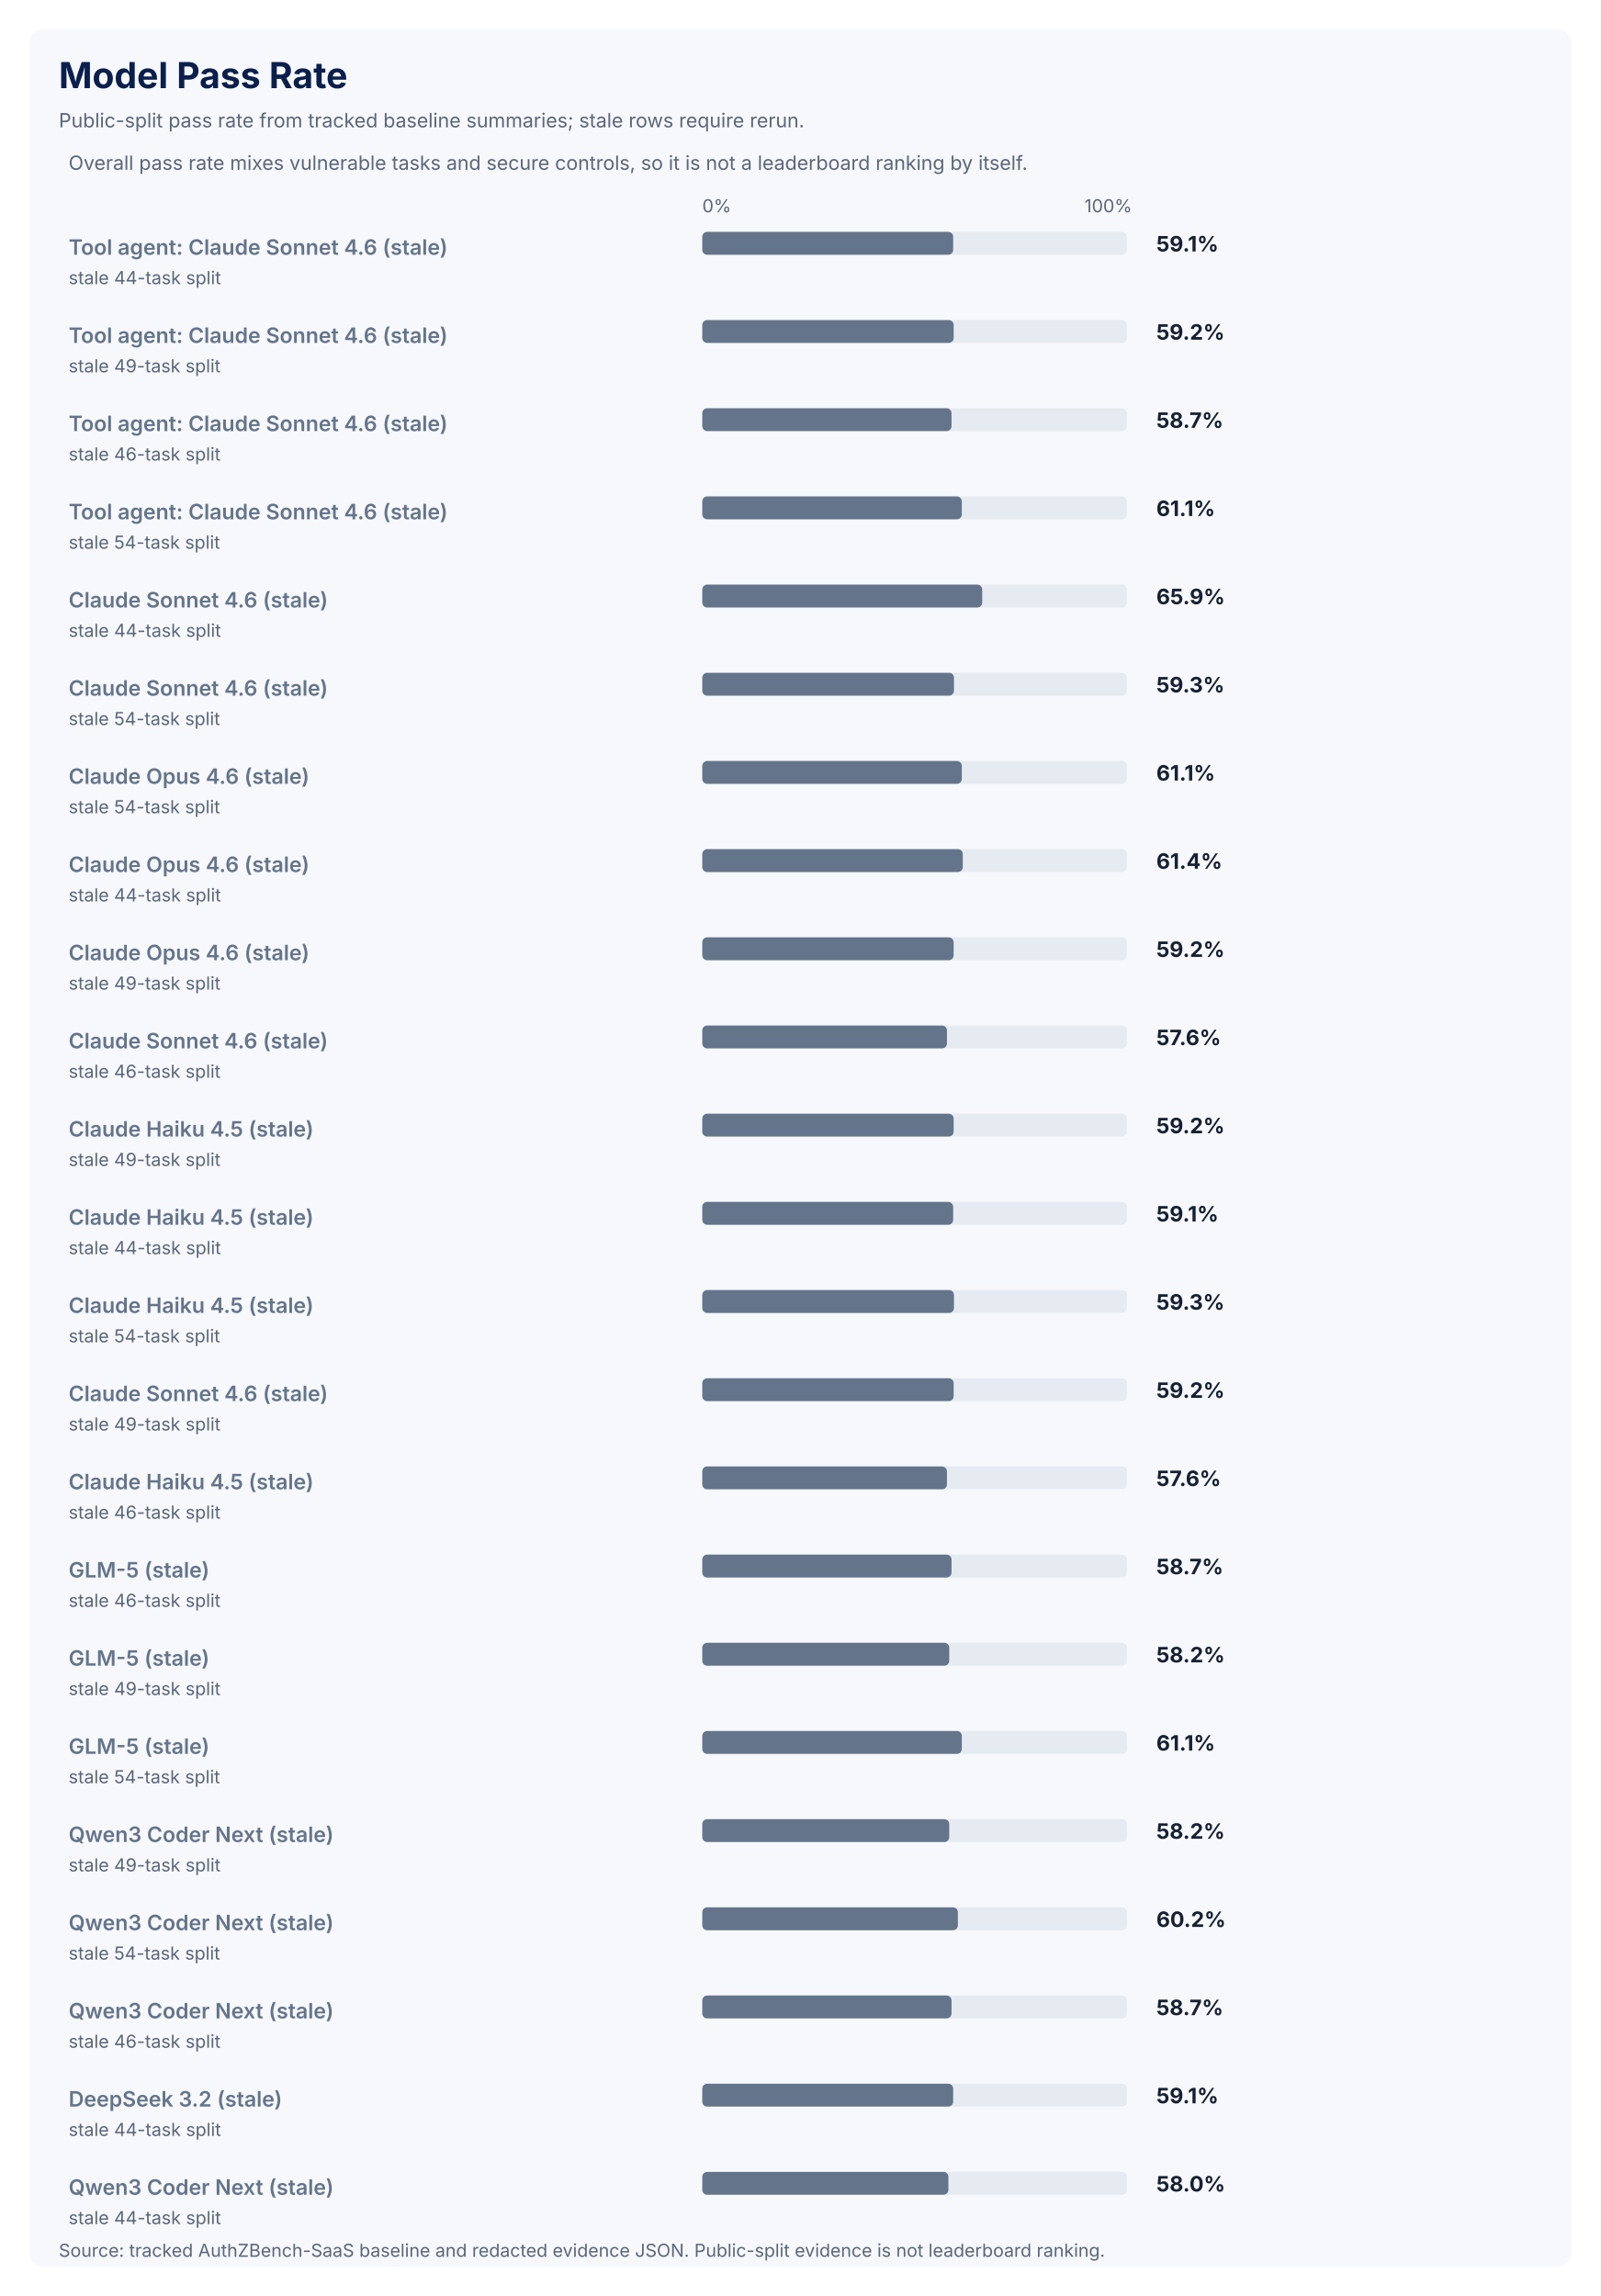
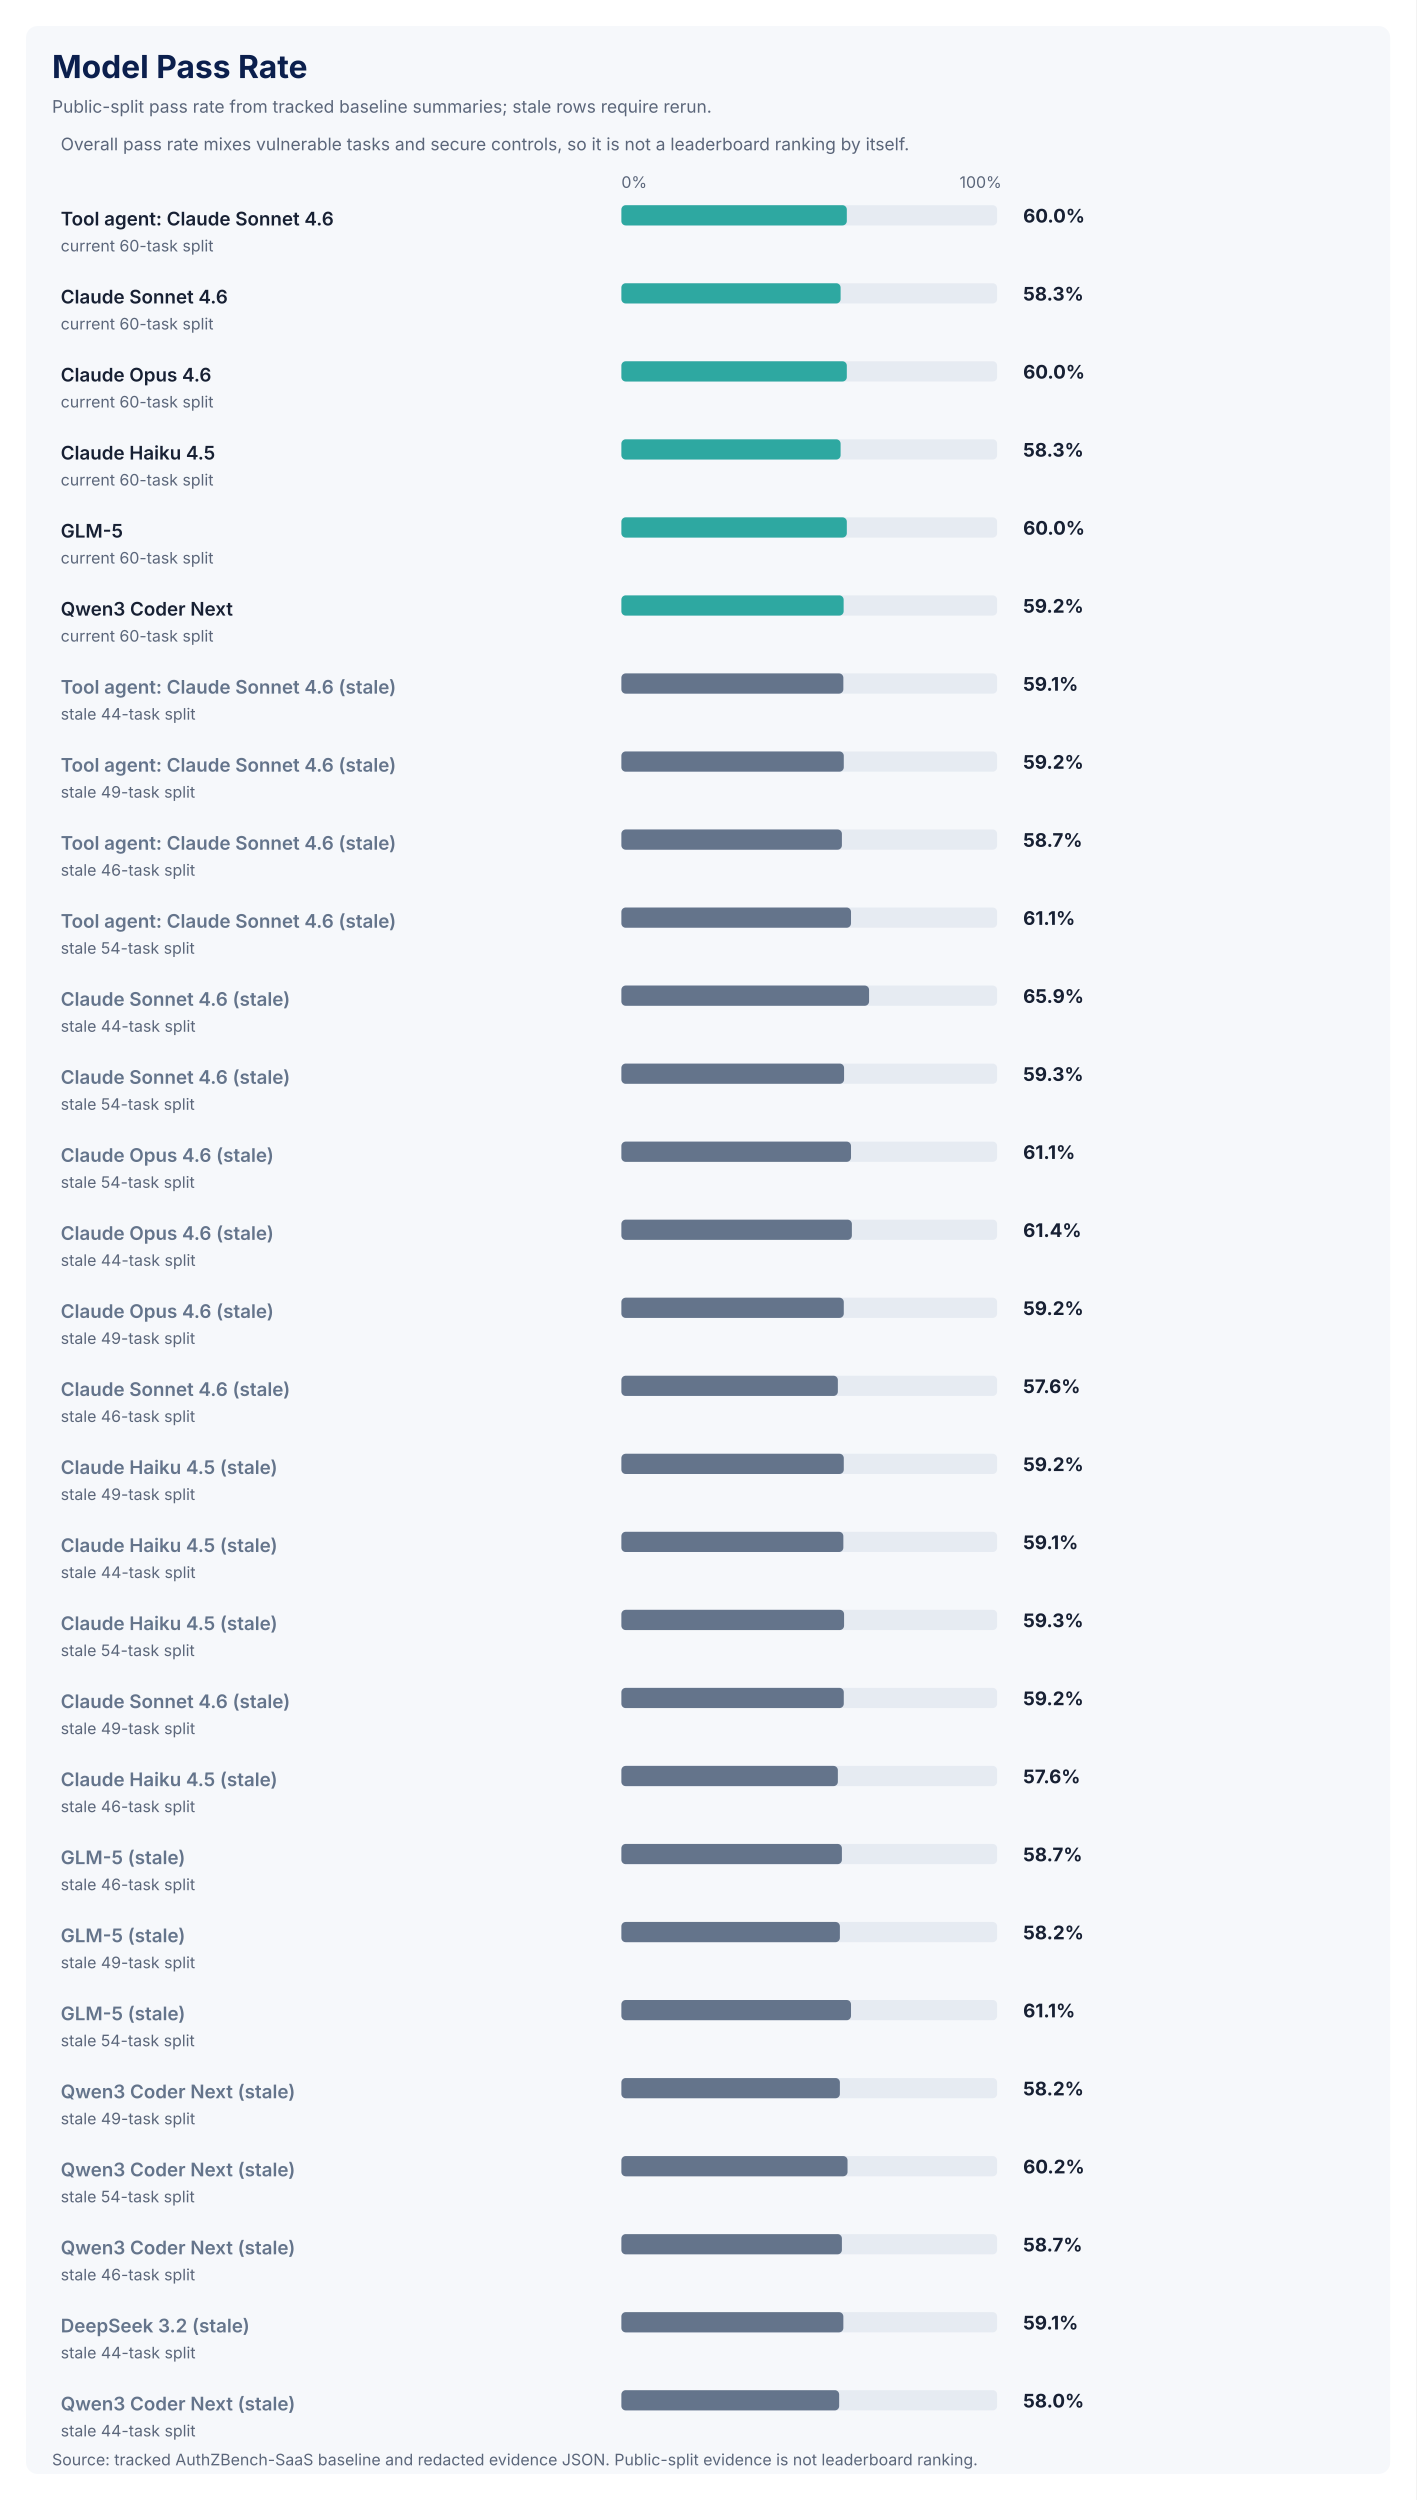
- <svg xmlns="http://www.w3.org/2000/svg" width="980" height="1406" viewBox="0 0 980 1406" role="img" aria-labelledby="title desc">
-   <rect x="0.0" y="0.0" width="980.0" height="1406.0" rx="0" fill="#ffffff" />
-   <rect x="18.0" y="18.0" width="944.0" height="1370.0" rx="8" fill="#f6f8fb" />
+ <svg xmlns="http://www.w3.org/2000/svg" width="980" height="1730" viewBox="0 0 980 1730" role="img" aria-labelledby="title desc">
+   <rect x="0.0" y="0.0" width="980.0" height="1730.0" rx="0" fill="#ffffff" />
+   <rect x="18.0" y="18.0" width="944.0" height="1694.0" rx="8" fill="#f6f8fb" />
  <text x="36.0" y="54.0" fill="#0b1f4d" font-family="Inter, Arial, sans-serif" font-size="22" font-weight="700">Model Pass Rate</text>
  <text x="36.0" y="78.0" fill="#5b667a" font-family="Inter, Arial, sans-serif" font-size="12" font-weight="400">Public-split pass rate from tracked baseline summaries; stale rows require rerun.</text>
  <text x="42.0" y="104.0" fill="#5b667a" font-family="Inter, Arial, sans-serif" font-size="12" font-weight="400">Overall pass rate mixes vulnerable tasks and secure controls, so it is not a leaderboard ranking by itself.</text>
  <text x="430.0" y="130.0" fill="#5b667a" font-family="Inter, Arial, sans-serif" font-size="11" font-weight="400">0%</text>
  <text x="664.0" y="130.0" fill="#5b667a" font-family="Inter, Arial, sans-serif" font-size="11" font-weight="400">100%</text>
-   <text x="42.0" y="156.0" fill="#64748b" font-family="Inter, Arial, sans-serif" font-size="13" font-weight="600">Tool agent: Claude Sonnet 4.6 (stale)</text>
-   <text x="42.0" y="174.0" fill="#5b667a" font-family="Inter, Arial, sans-serif" font-size="11" font-weight="400">stale 44-task split</text>
+   <text x="42.0" y="156.0" fill="#172033" font-family="Inter, Arial, sans-serif" font-size="13" font-weight="600">Tool agent: Claude Sonnet 4.6</text>
+   <text x="42.0" y="174.0" fill="#5b667a" font-family="Inter, Arial, sans-serif" font-size="11" font-weight="400">current 60-task split</text>
  <rect x="430.0" y="142.0" width="260.0" height="14.0" rx="3" fill="#e6ebf2" />
-   <rect x="430.0" y="142.0" width="153.6" height="14.0" rx="3" fill="#64748b" />
-   <text x="708.0" y="154.0" fill="#172033" font-family="Inter, Arial, sans-serif" font-size="13" font-weight="700">59.1%</text>
-   <text x="42.0" y="210.0" fill="#64748b" font-family="Inter, Arial, sans-serif" font-size="13" font-weight="600">Tool agent: Claude Sonnet 4.6 (stale)</text>
-   <text x="42.0" y="228.0" fill="#5b667a" font-family="Inter, Arial, sans-serif" font-size="11" font-weight="400">stale 49-task split</text>
+   <rect x="430.0" y="142.0" width="156.0" height="14.0" rx="3" fill="#2ea8a1" />
+   <text x="708.0" y="154.0" fill="#172033" font-family="Inter, Arial, sans-serif" font-size="13" font-weight="700">60.0%</text>
+   <text x="42.0" y="210.0" fill="#172033" font-family="Inter, Arial, sans-serif" font-size="13" font-weight="600">Claude Sonnet 4.6</text>
+   <text x="42.0" y="228.0" fill="#5b667a" font-family="Inter, Arial, sans-serif" font-size="11" font-weight="400">current 60-task split</text>
  <rect x="430.0" y="196.0" width="260.0" height="14.0" rx="3" fill="#e6ebf2" />
-   <rect x="430.0" y="196.0" width="153.9" height="14.0" rx="3" fill="#64748b" />
-   <text x="708.0" y="208.0" fill="#172033" font-family="Inter, Arial, sans-serif" font-size="13" font-weight="700">59.2%</text>
-   <text x="42.0" y="264.0" fill="#64748b" font-family="Inter, Arial, sans-serif" font-size="13" font-weight="600">Tool agent: Claude Sonnet 4.6 (stale)</text>
-   <text x="42.0" y="282.0" fill="#5b667a" font-family="Inter, Arial, sans-serif" font-size="11" font-weight="400">stale 46-task split</text>
+   <rect x="430.0" y="196.0" width="151.7" height="14.0" rx="3" fill="#2ea8a1" />
+   <text x="708.0" y="208.0" fill="#172033" font-family="Inter, Arial, sans-serif" font-size="13" font-weight="700">58.3%</text>
+   <text x="42.0" y="264.0" fill="#172033" font-family="Inter, Arial, sans-serif" font-size="13" font-weight="600">Claude Opus 4.6</text>
+   <text x="42.0" y="282.0" fill="#5b667a" font-family="Inter, Arial, sans-serif" font-size="11" font-weight="400">current 60-task split</text>
  <rect x="430.0" y="250.0" width="260.0" height="14.0" rx="3" fill="#e6ebf2" />
-   <rect x="430.0" y="250.0" width="152.6" height="14.0" rx="3" fill="#64748b" />
-   <text x="708.0" y="262.0" fill="#172033" font-family="Inter, Arial, sans-serif" font-size="13" font-weight="700">58.7%</text>
-   <text x="42.0" y="318.0" fill="#64748b" font-family="Inter, Arial, sans-serif" font-size="13" font-weight="600">Tool agent: Claude Sonnet 4.6 (stale)</text>
-   <text x="42.0" y="336.0" fill="#5b667a" font-family="Inter, Arial, sans-serif" font-size="11" font-weight="400">stale 54-task split</text>
+   <rect x="430.0" y="250.0" width="156.0" height="14.0" rx="3" fill="#2ea8a1" />
+   <text x="708.0" y="262.0" fill="#172033" font-family="Inter, Arial, sans-serif" font-size="13" font-weight="700">60.0%</text>
+   <text x="42.0" y="318.0" fill="#172033" font-family="Inter, Arial, sans-serif" font-size="13" font-weight="600">Claude Haiku 4.5</text>
+   <text x="42.0" y="336.0" fill="#5b667a" font-family="Inter, Arial, sans-serif" font-size="11" font-weight="400">current 60-task split</text>
  <rect x="430.0" y="304.0" width="260.0" height="14.0" rx="3" fill="#e6ebf2" />
-   <rect x="430.0" y="304.0" width="158.9" height="14.0" rx="3" fill="#64748b" />
-   <text x="708.0" y="316.0" fill="#172033" font-family="Inter, Arial, sans-serif" font-size="13" font-weight="700">61.1%</text>
-   <text x="42.0" y="372.0" fill="#64748b" font-family="Inter, Arial, sans-serif" font-size="13" font-weight="600">Claude Sonnet 4.6 (stale)</text>
-   <text x="42.0" y="390.0" fill="#5b667a" font-family="Inter, Arial, sans-serif" font-size="11" font-weight="400">stale 44-task split</text>
+   <rect x="430.0" y="304.0" width="151.7" height="14.0" rx="3" fill="#2ea8a1" />
+   <text x="708.0" y="316.0" fill="#172033" font-family="Inter, Arial, sans-serif" font-size="13" font-weight="700">58.3%</text>
+   <text x="42.0" y="372.0" fill="#172033" font-family="Inter, Arial, sans-serif" font-size="13" font-weight="600">GLM-5</text>
+   <text x="42.0" y="390.0" fill="#5b667a" font-family="Inter, Arial, sans-serif" font-size="11" font-weight="400">current 60-task split</text>
  <rect x="430.0" y="358.0" width="260.0" height="14.0" rx="3" fill="#e6ebf2" />
-   <rect x="430.0" y="358.0" width="171.4" height="14.0" rx="3" fill="#64748b" />
-   <text x="708.0" y="370.0" fill="#172033" font-family="Inter, Arial, sans-serif" font-size="13" font-weight="700">65.9%</text>
-   <text x="42.0" y="426.0" fill="#64748b" font-family="Inter, Arial, sans-serif" font-size="13" font-weight="600">Claude Sonnet 4.6 (stale)</text>
-   <text x="42.0" y="444.0" fill="#5b667a" font-family="Inter, Arial, sans-serif" font-size="11" font-weight="400">stale 54-task split</text>
+   <rect x="430.0" y="358.0" width="156.0" height="14.0" rx="3" fill="#2ea8a1" />
+   <text x="708.0" y="370.0" fill="#172033" font-family="Inter, Arial, sans-serif" font-size="13" font-weight="700">60.0%</text>
+   <text x="42.0" y="426.0" fill="#172033" font-family="Inter, Arial, sans-serif" font-size="13" font-weight="600">Qwen3 Coder Next</text>
+   <text x="42.0" y="444.0" fill="#5b667a" font-family="Inter, Arial, sans-serif" font-size="11" font-weight="400">current 60-task split</text>
  <rect x="430.0" y="412.0" width="260.0" height="14.0" rx="3" fill="#e6ebf2" />
-   <rect x="430.0" y="412.0" width="154.1" height="14.0" rx="3" fill="#64748b" />
-   <text x="708.0" y="424.0" fill="#172033" font-family="Inter, Arial, sans-serif" font-size="13" font-weight="700">59.3%</text>
-   <text x="42.0" y="480.0" fill="#64748b" font-family="Inter, Arial, sans-serif" font-size="13" font-weight="600">Claude Opus 4.6 (stale)</text>
-   <text x="42.0" y="498.0" fill="#5b667a" font-family="Inter, Arial, sans-serif" font-size="11" font-weight="400">stale 54-task split</text>
+   <rect x="430.0" y="412.0" width="153.8" height="14.0" rx="3" fill="#2ea8a1" />
+   <text x="708.0" y="424.0" fill="#172033" font-family="Inter, Arial, sans-serif" font-size="13" font-weight="700">59.2%</text>
+   <text x="42.0" y="480.0" fill="#64748b" font-family="Inter, Arial, sans-serif" font-size="13" font-weight="600">Tool agent: Claude Sonnet 4.6 (stale)</text>
+   <text x="42.0" y="498.0" fill="#5b667a" font-family="Inter, Arial, sans-serif" font-size="11" font-weight="400">stale 44-task split</text>
  <rect x="430.0" y="466.0" width="260.0" height="14.0" rx="3" fill="#e6ebf2" />
-   <rect x="430.0" y="466.0" width="158.9" height="14.0" rx="3" fill="#64748b" />
-   <text x="708.0" y="478.0" fill="#172033" font-family="Inter, Arial, sans-serif" font-size="13" font-weight="700">61.1%</text>
-   <text x="42.0" y="534.0" fill="#64748b" font-family="Inter, Arial, sans-serif" font-size="13" font-weight="600">Claude Opus 4.6 (stale)</text>
-   <text x="42.0" y="552.0" fill="#5b667a" font-family="Inter, Arial, sans-serif" font-size="11" font-weight="400">stale 44-task split</text>
+   <rect x="430.0" y="466.0" width="153.6" height="14.0" rx="3" fill="#64748b" />
+   <text x="708.0" y="478.0" fill="#172033" font-family="Inter, Arial, sans-serif" font-size="13" font-weight="700">59.1%</text>
+   <text x="42.0" y="534.0" fill="#64748b" font-family="Inter, Arial, sans-serif" font-size="13" font-weight="600">Tool agent: Claude Sonnet 4.6 (stale)</text>
+   <text x="42.0" y="552.0" fill="#5b667a" font-family="Inter, Arial, sans-serif" font-size="11" font-weight="400">stale 49-task split</text>
  <rect x="430.0" y="520.0" width="260.0" height="14.0" rx="3" fill="#e6ebf2" />
-   <rect x="430.0" y="520.0" width="159.5" height="14.0" rx="3" fill="#64748b" />
-   <text x="708.0" y="532.0" fill="#172033" font-family="Inter, Arial, sans-serif" font-size="13" font-weight="700">61.4%</text>
-   <text x="42.0" y="588.0" fill="#64748b" font-family="Inter, Arial, sans-serif" font-size="13" font-weight="600">Claude Opus 4.6 (stale)</text>
-   <text x="42.0" y="606.0" fill="#5b667a" font-family="Inter, Arial, sans-serif" font-size="11" font-weight="400">stale 49-task split</text>
+   <rect x="430.0" y="520.0" width="153.9" height="14.0" rx="3" fill="#64748b" />
+   <text x="708.0" y="532.0" fill="#172033" font-family="Inter, Arial, sans-serif" font-size="13" font-weight="700">59.2%</text>
+   <text x="42.0" y="588.0" fill="#64748b" font-family="Inter, Arial, sans-serif" font-size="13" font-weight="600">Tool agent: Claude Sonnet 4.6 (stale)</text>
+   <text x="42.0" y="606.0" fill="#5b667a" font-family="Inter, Arial, sans-serif" font-size="11" font-weight="400">stale 46-task split</text>
  <rect x="430.0" y="574.0" width="260.0" height="14.0" rx="3" fill="#e6ebf2" />
-   <rect x="430.0" y="574.0" width="153.9" height="14.0" rx="3" fill="#64748b" />
-   <text x="708.0" y="586.0" fill="#172033" font-family="Inter, Arial, sans-serif" font-size="13" font-weight="700">59.2%</text>
-   <text x="42.0" y="642.0" fill="#64748b" font-family="Inter, Arial, sans-serif" font-size="13" font-weight="600">Claude Sonnet 4.6 (stale)</text>
-   <text x="42.0" y="660.0" fill="#5b667a" font-family="Inter, Arial, sans-serif" font-size="11" font-weight="400">stale 46-task split</text>
+   <rect x="430.0" y="574.0" width="152.6" height="14.0" rx="3" fill="#64748b" />
+   <text x="708.0" y="586.0" fill="#172033" font-family="Inter, Arial, sans-serif" font-size="13" font-weight="700">58.7%</text>
+   <text x="42.0" y="642.0" fill="#64748b" font-family="Inter, Arial, sans-serif" font-size="13" font-weight="600">Tool agent: Claude Sonnet 4.6 (stale)</text>
+   <text x="42.0" y="660.0" fill="#5b667a" font-family="Inter, Arial, sans-serif" font-size="11" font-weight="400">stale 54-task split</text>
  <rect x="430.0" y="628.0" width="260.0" height="14.0" rx="3" fill="#e6ebf2" />
-   <rect x="430.0" y="628.0" width="149.8" height="14.0" rx="3" fill="#64748b" />
-   <text x="708.0" y="640.0" fill="#172033" font-family="Inter, Arial, sans-serif" font-size="13" font-weight="700">57.6%</text>
-   <text x="42.0" y="696.0" fill="#64748b" font-family="Inter, Arial, sans-serif" font-size="13" font-weight="600">Claude Haiku 4.5 (stale)</text>
-   <text x="42.0" y="714.0" fill="#5b667a" font-family="Inter, Arial, sans-serif" font-size="11" font-weight="400">stale 49-task split</text>
+   <rect x="430.0" y="628.0" width="158.9" height="14.0" rx="3" fill="#64748b" />
+   <text x="708.0" y="640.0" fill="#172033" font-family="Inter, Arial, sans-serif" font-size="13" font-weight="700">61.1%</text>
+   <text x="42.0" y="696.0" fill="#64748b" font-family="Inter, Arial, sans-serif" font-size="13" font-weight="600">Claude Sonnet 4.6 (stale)</text>
+   <text x="42.0" y="714.0" fill="#5b667a" font-family="Inter, Arial, sans-serif" font-size="11" font-weight="400">stale 44-task split</text>
  <rect x="430.0" y="682.0" width="260.0" height="14.0" rx="3" fill="#e6ebf2" />
-   <rect x="430.0" y="682.0" width="153.9" height="14.0" rx="3" fill="#64748b" />
-   <text x="708.0" y="694.0" fill="#172033" font-family="Inter, Arial, sans-serif" font-size="13" font-weight="700">59.2%</text>
-   <text x="42.0" y="750.0" fill="#64748b" font-family="Inter, Arial, sans-serif" font-size="13" font-weight="600">Claude Haiku 4.5 (stale)</text>
-   <text x="42.0" y="768.0" fill="#5b667a" font-family="Inter, Arial, sans-serif" font-size="11" font-weight="400">stale 44-task split</text>
+   <rect x="430.0" y="682.0" width="171.4" height="14.0" rx="3" fill="#64748b" />
+   <text x="708.0" y="694.0" fill="#172033" font-family="Inter, Arial, sans-serif" font-size="13" font-weight="700">65.9%</text>
+   <text x="42.0" y="750.0" fill="#64748b" font-family="Inter, Arial, sans-serif" font-size="13" font-weight="600">Claude Sonnet 4.6 (stale)</text>
+   <text x="42.0" y="768.0" fill="#5b667a" font-family="Inter, Arial, sans-serif" font-size="11" font-weight="400">stale 54-task split</text>
  <rect x="430.0" y="736.0" width="260.0" height="14.0" rx="3" fill="#e6ebf2" />
-   <rect x="430.0" y="736.0" width="153.6" height="14.0" rx="3" fill="#64748b" />
-   <text x="708.0" y="748.0" fill="#172033" font-family="Inter, Arial, sans-serif" font-size="13" font-weight="700">59.1%</text>
-   <text x="42.0" y="804.0" fill="#64748b" font-family="Inter, Arial, sans-serif" font-size="13" font-weight="600">Claude Haiku 4.5 (stale)</text>
+   <rect x="430.0" y="736.0" width="154.1" height="14.0" rx="3" fill="#64748b" />
+   <text x="708.0" y="748.0" fill="#172033" font-family="Inter, Arial, sans-serif" font-size="13" font-weight="700">59.3%</text>
+   <text x="42.0" y="804.0" fill="#64748b" font-family="Inter, Arial, sans-serif" font-size="13" font-weight="600">Claude Opus 4.6 (stale)</text>
  <text x="42.0" y="822.0" fill="#5b667a" font-family="Inter, Arial, sans-serif" font-size="11" font-weight="400">stale 54-task split</text>
  <rect x="430.0" y="790.0" width="260.0" height="14.0" rx="3" fill="#e6ebf2" />
-   <rect x="430.0" y="790.0" width="154.1" height="14.0" rx="3" fill="#64748b" />
-   <text x="708.0" y="802.0" fill="#172033" font-family="Inter, Arial, sans-serif" font-size="13" font-weight="700">59.3%</text>
-   <text x="42.0" y="858.0" fill="#64748b" font-family="Inter, Arial, sans-serif" font-size="13" font-weight="600">Claude Sonnet 4.6 (stale)</text>
-   <text x="42.0" y="876.0" fill="#5b667a" font-family="Inter, Arial, sans-serif" font-size="11" font-weight="400">stale 49-task split</text>
+   <rect x="430.0" y="790.0" width="158.9" height="14.0" rx="3" fill="#64748b" />
+   <text x="708.0" y="802.0" fill="#172033" font-family="Inter, Arial, sans-serif" font-size="13" font-weight="700">61.1%</text>
+   <text x="42.0" y="858.0" fill="#64748b" font-family="Inter, Arial, sans-serif" font-size="13" font-weight="600">Claude Opus 4.6 (stale)</text>
+   <text x="42.0" y="876.0" fill="#5b667a" font-family="Inter, Arial, sans-serif" font-size="11" font-weight="400">stale 44-task split</text>
  <rect x="430.0" y="844.0" width="260.0" height="14.0" rx="3" fill="#e6ebf2" />
-   <rect x="430.0" y="844.0" width="153.9" height="14.0" rx="3" fill="#64748b" />
-   <text x="708.0" y="856.0" fill="#172033" font-family="Inter, Arial, sans-serif" font-size="13" font-weight="700">59.2%</text>
-   <text x="42.0" y="912.0" fill="#64748b" font-family="Inter, Arial, sans-serif" font-size="13" font-weight="600">Claude Haiku 4.5 (stale)</text>
-   <text x="42.0" y="930.0" fill="#5b667a" font-family="Inter, Arial, sans-serif" font-size="11" font-weight="400">stale 46-task split</text>
+   <rect x="430.0" y="844.0" width="159.5" height="14.0" rx="3" fill="#64748b" />
+   <text x="708.0" y="856.0" fill="#172033" font-family="Inter, Arial, sans-serif" font-size="13" font-weight="700">61.4%</text>
+   <text x="42.0" y="912.0" fill="#64748b" font-family="Inter, Arial, sans-serif" font-size="13" font-weight="600">Claude Opus 4.6 (stale)</text>
+   <text x="42.0" y="930.0" fill="#5b667a" font-family="Inter, Arial, sans-serif" font-size="11" font-weight="400">stale 49-task split</text>
  <rect x="430.0" y="898.0" width="260.0" height="14.0" rx="3" fill="#e6ebf2" />
-   <rect x="430.0" y="898.0" width="149.8" height="14.0" rx="3" fill="#64748b" />
-   <text x="708.0" y="910.0" fill="#172033" font-family="Inter, Arial, sans-serif" font-size="13" font-weight="700">57.6%</text>
-   <text x="42.0" y="966.0" fill="#64748b" font-family="Inter, Arial, sans-serif" font-size="13" font-weight="600">GLM-5 (stale)</text>
+   <rect x="430.0" y="898.0" width="153.9" height="14.0" rx="3" fill="#64748b" />
+   <text x="708.0" y="910.0" fill="#172033" font-family="Inter, Arial, sans-serif" font-size="13" font-weight="700">59.2%</text>
+   <text x="42.0" y="966.0" fill="#64748b" font-family="Inter, Arial, sans-serif" font-size="13" font-weight="600">Claude Sonnet 4.6 (stale)</text>
  <text x="42.0" y="984.0" fill="#5b667a" font-family="Inter, Arial, sans-serif" font-size="11" font-weight="400">stale 46-task split</text>
  <rect x="430.0" y="952.0" width="260.0" height="14.0" rx="3" fill="#e6ebf2" />
-   <rect x="430.0" y="952.0" width="152.6" height="14.0" rx="3" fill="#64748b" />
-   <text x="708.0" y="964.0" fill="#172033" font-family="Inter, Arial, sans-serif" font-size="13" font-weight="700">58.7%</text>
-   <text x="42.0" y="1020.0" fill="#64748b" font-family="Inter, Arial, sans-serif" font-size="13" font-weight="600">GLM-5 (stale)</text>
+   <rect x="430.0" y="952.0" width="149.8" height="14.0" rx="3" fill="#64748b" />
+   <text x="708.0" y="964.0" fill="#172033" font-family="Inter, Arial, sans-serif" font-size="13" font-weight="700">57.6%</text>
+   <text x="42.0" y="1020.0" fill="#64748b" font-family="Inter, Arial, sans-serif" font-size="13" font-weight="600">Claude Haiku 4.5 (stale)</text>
  <text x="42.0" y="1038.0" fill="#5b667a" font-family="Inter, Arial, sans-serif" font-size="11" font-weight="400">stale 49-task split</text>
  <rect x="430.0" y="1006.0" width="260.0" height="14.0" rx="3" fill="#e6ebf2" />
-   <rect x="430.0" y="1006.0" width="151.2" height="14.0" rx="3" fill="#64748b" />
-   <text x="708.0" y="1018.0" fill="#172033" font-family="Inter, Arial, sans-serif" font-size="13" font-weight="700">58.2%</text>
-   <text x="42.0" y="1074.0" fill="#64748b" font-family="Inter, Arial, sans-serif" font-size="13" font-weight="600">GLM-5 (stale)</text>
-   <text x="42.0" y="1092.0" fill="#5b667a" font-family="Inter, Arial, sans-serif" font-size="11" font-weight="400">stale 54-task split</text>
+   <rect x="430.0" y="1006.0" width="153.9" height="14.0" rx="3" fill="#64748b" />
+   <text x="708.0" y="1018.0" fill="#172033" font-family="Inter, Arial, sans-serif" font-size="13" font-weight="700">59.2%</text>
+   <text x="42.0" y="1074.0" fill="#64748b" font-family="Inter, Arial, sans-serif" font-size="13" font-weight="600">Claude Haiku 4.5 (stale)</text>
+   <text x="42.0" y="1092.0" fill="#5b667a" font-family="Inter, Arial, sans-serif" font-size="11" font-weight="400">stale 44-task split</text>
  <rect x="430.0" y="1060.0" width="260.0" height="14.0" rx="3" fill="#e6ebf2" />
-   <rect x="430.0" y="1060.0" width="158.9" height="14.0" rx="3" fill="#64748b" />
-   <text x="708.0" y="1072.0" fill="#172033" font-family="Inter, Arial, sans-serif" font-size="13" font-weight="700">61.1%</text>
-   <text x="42.0" y="1128.0" fill="#64748b" font-family="Inter, Arial, sans-serif" font-size="13" font-weight="600">Qwen3 Coder Next (stale)</text>
-   <text x="42.0" y="1146.0" fill="#5b667a" font-family="Inter, Arial, sans-serif" font-size="11" font-weight="400">stale 49-task split</text>
+   <rect x="430.0" y="1060.0" width="153.6" height="14.0" rx="3" fill="#64748b" />
+   <text x="708.0" y="1072.0" fill="#172033" font-family="Inter, Arial, sans-serif" font-size="13" font-weight="700">59.1%</text>
+   <text x="42.0" y="1128.0" fill="#64748b" font-family="Inter, Arial, sans-serif" font-size="13" font-weight="600">Claude Haiku 4.5 (stale)</text>
+   <text x="42.0" y="1146.0" fill="#5b667a" font-family="Inter, Arial, sans-serif" font-size="11" font-weight="400">stale 54-task split</text>
  <rect x="430.0" y="1114.0" width="260.0" height="14.0" rx="3" fill="#e6ebf2" />
-   <rect x="430.0" y="1114.0" width="151.2" height="14.0" rx="3" fill="#64748b" />
-   <text x="708.0" y="1126.0" fill="#172033" font-family="Inter, Arial, sans-serif" font-size="13" font-weight="700">58.2%</text>
-   <text x="42.0" y="1182.0" fill="#64748b" font-family="Inter, Arial, sans-serif" font-size="13" font-weight="600">Qwen3 Coder Next (stale)</text>
-   <text x="42.0" y="1200.0" fill="#5b667a" font-family="Inter, Arial, sans-serif" font-size="11" font-weight="400">stale 54-task split</text>
+   <rect x="430.0" y="1114.0" width="154.1" height="14.0" rx="3" fill="#64748b" />
+   <text x="708.0" y="1126.0" fill="#172033" font-family="Inter, Arial, sans-serif" font-size="13" font-weight="700">59.3%</text>
+   <text x="42.0" y="1182.0" fill="#64748b" font-family="Inter, Arial, sans-serif" font-size="13" font-weight="600">Claude Sonnet 4.6 (stale)</text>
+   <text x="42.0" y="1200.0" fill="#5b667a" font-family="Inter, Arial, sans-serif" font-size="11" font-weight="400">stale 49-task split</text>
  <rect x="430.0" y="1168.0" width="260.0" height="14.0" rx="3" fill="#e6ebf2" />
-   <rect x="430.0" y="1168.0" width="156.5" height="14.0" rx="3" fill="#64748b" />
-   <text x="708.0" y="1180.0" fill="#172033" font-family="Inter, Arial, sans-serif" font-size="13" font-weight="700">60.2%</text>
-   <text x="42.0" y="1236.0" fill="#64748b" font-family="Inter, Arial, sans-serif" font-size="13" font-weight="600">Qwen3 Coder Next (stale)</text>
+   <rect x="430.0" y="1168.0" width="153.9" height="14.0" rx="3" fill="#64748b" />
+   <text x="708.0" y="1180.0" fill="#172033" font-family="Inter, Arial, sans-serif" font-size="13" font-weight="700">59.2%</text>
+   <text x="42.0" y="1236.0" fill="#64748b" font-family="Inter, Arial, sans-serif" font-size="13" font-weight="600">Claude Haiku 4.5 (stale)</text>
  <text x="42.0" y="1254.0" fill="#5b667a" font-family="Inter, Arial, sans-serif" font-size="11" font-weight="400">stale 46-task split</text>
  <rect x="430.0" y="1222.0" width="260.0" height="14.0" rx="3" fill="#e6ebf2" />
-   <rect x="430.0" y="1222.0" width="152.6" height="14.0" rx="3" fill="#64748b" />
-   <text x="708.0" y="1234.0" fill="#172033" font-family="Inter, Arial, sans-serif" font-size="13" font-weight="700">58.7%</text>
-   <text x="42.0" y="1290.0" fill="#64748b" font-family="Inter, Arial, sans-serif" font-size="13" font-weight="600">DeepSeek 3.2 (stale)</text>
-   <text x="42.0" y="1308.0" fill="#5b667a" font-family="Inter, Arial, sans-serif" font-size="11" font-weight="400">stale 44-task split</text>
+   <rect x="430.0" y="1222.0" width="149.8" height="14.0" rx="3" fill="#64748b" />
+   <text x="708.0" y="1234.0" fill="#172033" font-family="Inter, Arial, sans-serif" font-size="13" font-weight="700">57.6%</text>
+   <text x="42.0" y="1290.0" fill="#64748b" font-family="Inter, Arial, sans-serif" font-size="13" font-weight="600">GLM-5 (stale)</text>
+   <text x="42.0" y="1308.0" fill="#5b667a" font-family="Inter, Arial, sans-serif" font-size="11" font-weight="400">stale 46-task split</text>
  <rect x="430.0" y="1276.0" width="260.0" height="14.0" rx="3" fill="#e6ebf2" />
-   <rect x="430.0" y="1276.0" width="153.6" height="14.0" rx="3" fill="#64748b" />
-   <text x="708.0" y="1288.0" fill="#172033" font-family="Inter, Arial, sans-serif" font-size="13" font-weight="700">59.1%</text>
-   <text x="42.0" y="1344.0" fill="#64748b" font-family="Inter, Arial, sans-serif" font-size="13" font-weight="600">Qwen3 Coder Next (stale)</text>
-   <text x="42.0" y="1362.0" fill="#5b667a" font-family="Inter, Arial, sans-serif" font-size="11" font-weight="400">stale 44-task split</text>
+   <rect x="430.0" y="1276.0" width="152.6" height="14.0" rx="3" fill="#64748b" />
+   <text x="708.0" y="1288.0" fill="#172033" font-family="Inter, Arial, sans-serif" font-size="13" font-weight="700">58.7%</text>
+   <text x="42.0" y="1344.0" fill="#64748b" font-family="Inter, Arial, sans-serif" font-size="13" font-weight="600">GLM-5 (stale)</text>
+   <text x="42.0" y="1362.0" fill="#5b667a" font-family="Inter, Arial, sans-serif" font-size="11" font-weight="400">stale 49-task split</text>
  <rect x="430.0" y="1330.0" width="260.0" height="14.0" rx="3" fill="#e6ebf2" />
-   <rect x="430.0" y="1330.0" width="150.7" height="14.0" rx="3" fill="#64748b" />
-   <text x="708.0" y="1342.0" fill="#172033" font-family="Inter, Arial, sans-serif" font-size="13" font-weight="700">58.0%</text>
-   <text x="36.0" y="1382.0" fill="#5b667a" font-family="Inter, Arial, sans-serif" font-size="11" font-weight="400">Source: tracked AuthZBench-SaaS baseline and redacted evidence JSON. Public-split evidence is not leaderboard ranking.</text>
+   <rect x="430.0" y="1330.0" width="151.2" height="14.0" rx="3" fill="#64748b" />
+   <text x="708.0" y="1342.0" fill="#172033" font-family="Inter, Arial, sans-serif" font-size="13" font-weight="700">58.2%</text>
+   <text x="42.0" y="1398.0" fill="#64748b" font-family="Inter, Arial, sans-serif" font-size="13" font-weight="600">GLM-5 (stale)</text>
+   <text x="42.0" y="1416.0" fill="#5b667a" font-family="Inter, Arial, sans-serif" font-size="11" font-weight="400">stale 54-task split</text>
+   <rect x="430.0" y="1384.0" width="260.0" height="14.0" rx="3" fill="#e6ebf2" />
+   <rect x="430.0" y="1384.0" width="158.9" height="14.0" rx="3" fill="#64748b" />
+   <text x="708.0" y="1396.0" fill="#172033" font-family="Inter, Arial, sans-serif" font-size="13" font-weight="700">61.1%</text>
+   <text x="42.0" y="1452.0" fill="#64748b" font-family="Inter, Arial, sans-serif" font-size="13" font-weight="600">Qwen3 Coder Next (stale)</text>
+   <text x="42.0" y="1470.0" fill="#5b667a" font-family="Inter, Arial, sans-serif" font-size="11" font-weight="400">stale 49-task split</text>
+   <rect x="430.0" y="1438.0" width="260.0" height="14.0" rx="3" fill="#e6ebf2" />
+   <rect x="430.0" y="1438.0" width="151.2" height="14.0" rx="3" fill="#64748b" />
+   <text x="708.0" y="1450.0" fill="#172033" font-family="Inter, Arial, sans-serif" font-size="13" font-weight="700">58.2%</text>
+   <text x="42.0" y="1506.0" fill="#64748b" font-family="Inter, Arial, sans-serif" font-size="13" font-weight="600">Qwen3 Coder Next (stale)</text>
+   <text x="42.0" y="1524.0" fill="#5b667a" font-family="Inter, Arial, sans-serif" font-size="11" font-weight="400">stale 54-task split</text>
+   <rect x="430.0" y="1492.0" width="260.0" height="14.0" rx="3" fill="#e6ebf2" />
+   <rect x="430.0" y="1492.0" width="156.5" height="14.0" rx="3" fill="#64748b" />
+   <text x="708.0" y="1504.0" fill="#172033" font-family="Inter, Arial, sans-serif" font-size="13" font-weight="700">60.2%</text>
+   <text x="42.0" y="1560.0" fill="#64748b" font-family="Inter, Arial, sans-serif" font-size="13" font-weight="600">Qwen3 Coder Next (stale)</text>
+   <text x="42.0" y="1578.0" fill="#5b667a" font-family="Inter, Arial, sans-serif" font-size="11" font-weight="400">stale 46-task split</text>
+   <rect x="430.0" y="1546.0" width="260.0" height="14.0" rx="3" fill="#e6ebf2" />
+   <rect x="430.0" y="1546.0" width="152.6" height="14.0" rx="3" fill="#64748b" />
+   <text x="708.0" y="1558.0" fill="#172033" font-family="Inter, Arial, sans-serif" font-size="13" font-weight="700">58.7%</text>
+   <text x="42.0" y="1614.0" fill="#64748b" font-family="Inter, Arial, sans-serif" font-size="13" font-weight="600">DeepSeek 3.2 (stale)</text>
+   <text x="42.0" y="1632.0" fill="#5b667a" font-family="Inter, Arial, sans-serif" font-size="11" font-weight="400">stale 44-task split</text>
+   <rect x="430.0" y="1600.0" width="260.0" height="14.0" rx="3" fill="#e6ebf2" />
+   <rect x="430.0" y="1600.0" width="153.6" height="14.0" rx="3" fill="#64748b" />
+   <text x="708.0" y="1612.0" fill="#172033" font-family="Inter, Arial, sans-serif" font-size="13" font-weight="700">59.1%</text>
+   <text x="42.0" y="1668.0" fill="#64748b" font-family="Inter, Arial, sans-serif" font-size="13" font-weight="600">Qwen3 Coder Next (stale)</text>
+   <text x="42.0" y="1686.0" fill="#5b667a" font-family="Inter, Arial, sans-serif" font-size="11" font-weight="400">stale 44-task split</text>
+   <rect x="430.0" y="1654.0" width="260.0" height="14.0" rx="3" fill="#e6ebf2" />
+   <rect x="430.0" y="1654.0" width="150.7" height="14.0" rx="3" fill="#64748b" />
+   <text x="708.0" y="1666.0" fill="#172033" font-family="Inter, Arial, sans-serif" font-size="13" font-weight="700">58.0%</text>
+   <text x="36.0" y="1706.0" fill="#5b667a" font-family="Inter, Arial, sans-serif" font-size="11" font-weight="400">Source: tracked AuthZBench-SaaS baseline and redacted evidence JSON. Public-split evidence is not leaderboard ranking.</text>
</svg>
